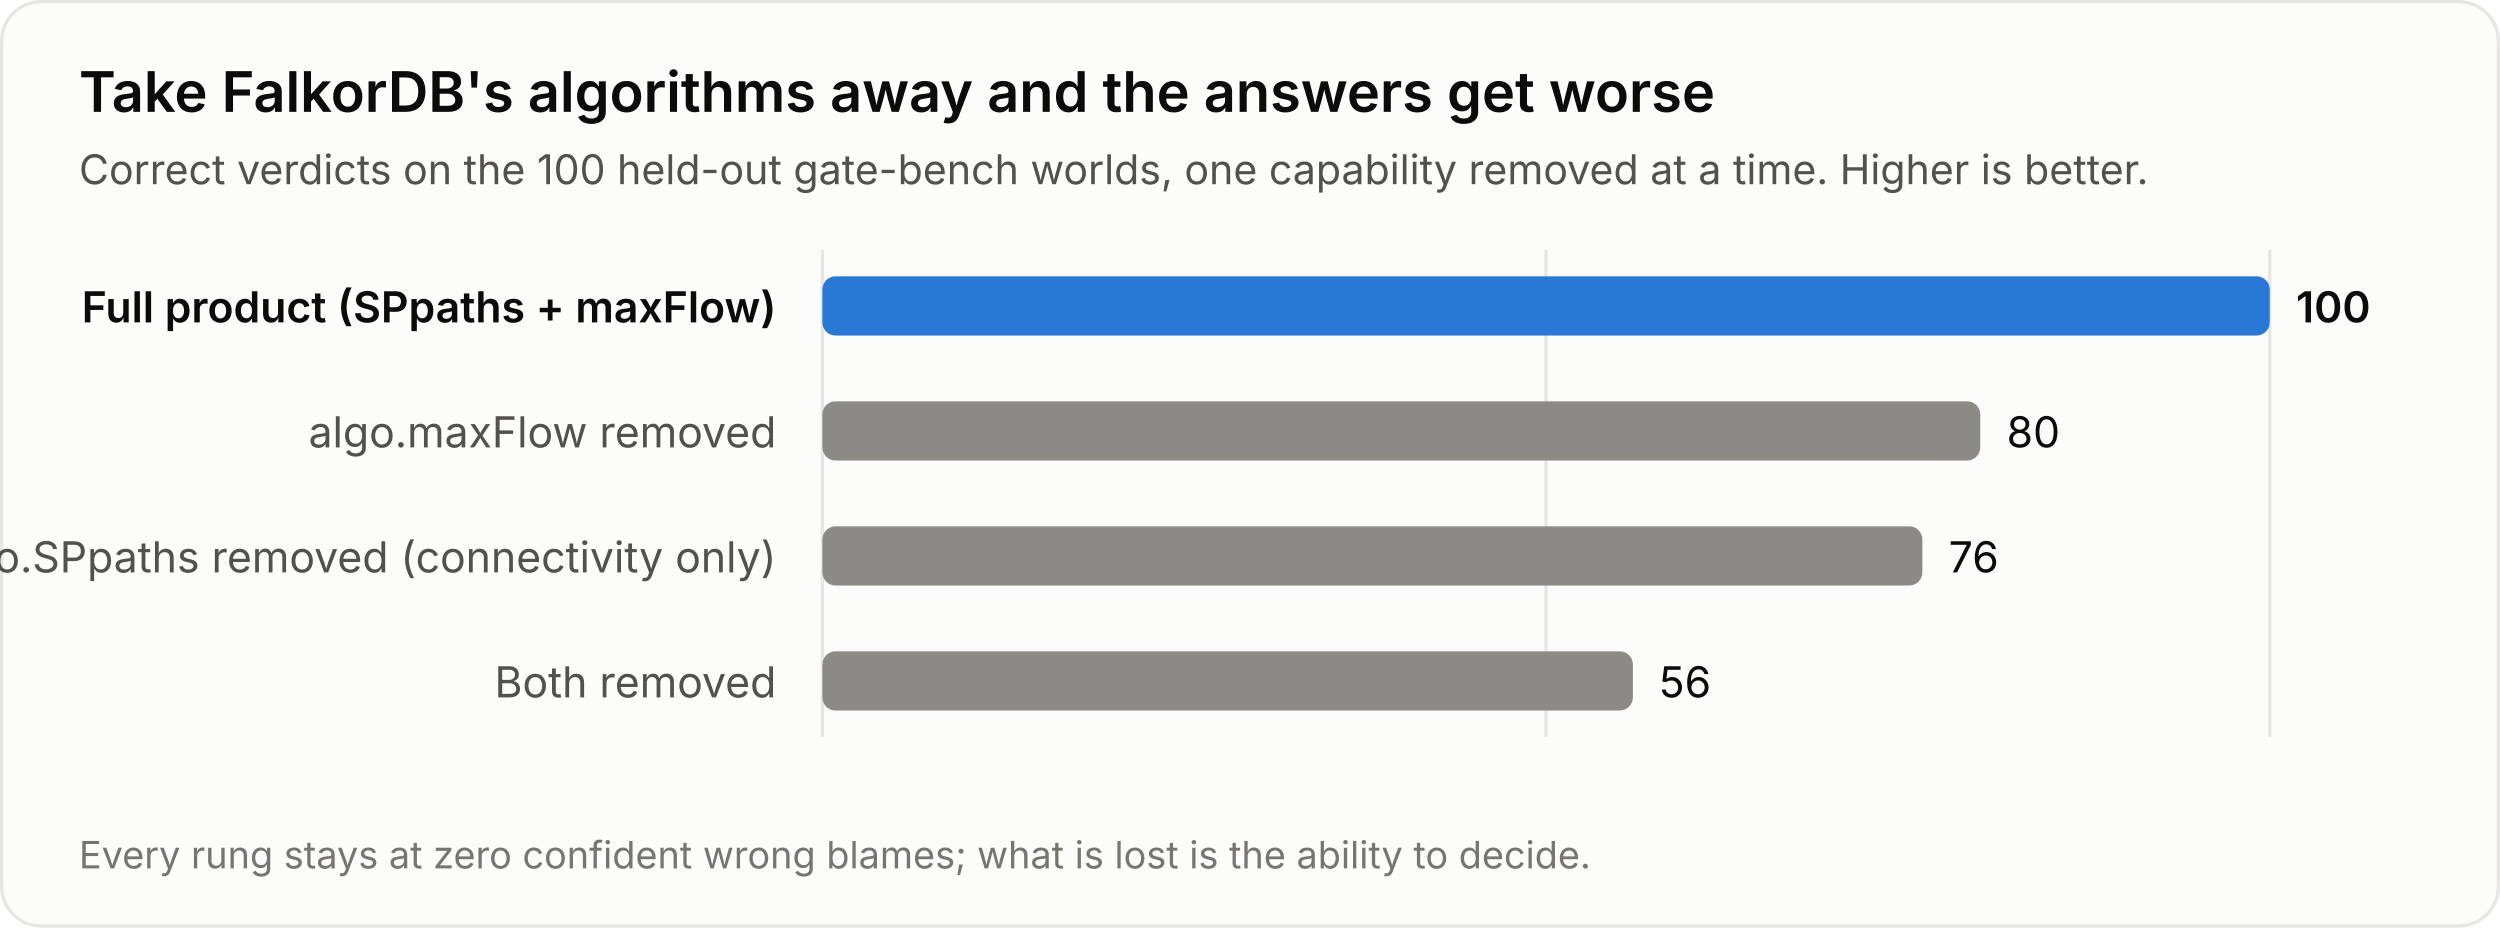
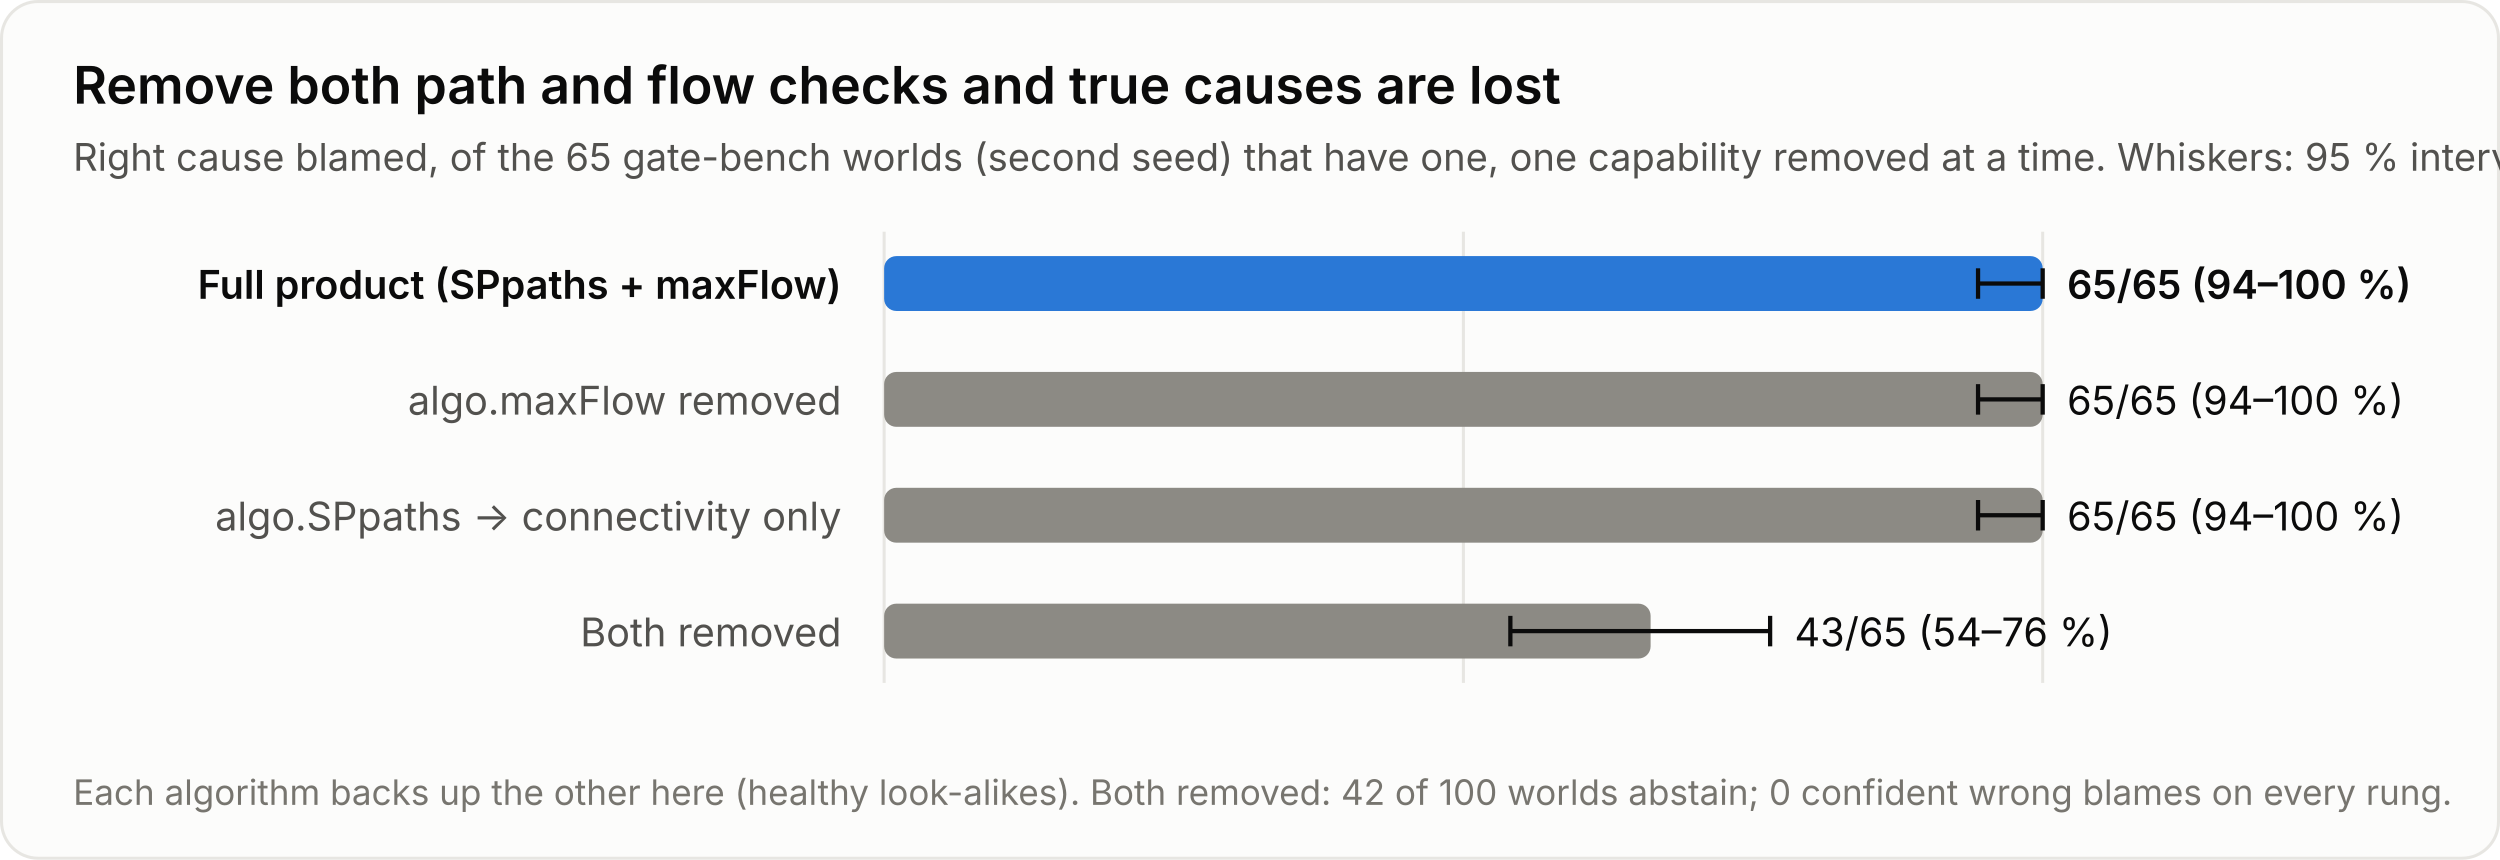
- <svg xmlns="http://www.w3.org/2000/svg" viewBox="0 0 760 282" width="760" height="282" role="img" aria-label="Take FalkorDB's algorithms away and the answers get worse">
-   <rect x="0.5" y="0.5" width="759" height="281" rx="12" fill="#fcfcfb" stroke="#e7e6e2" />
-   <text x="24" y="34" font-family="Inter, -apple-system, 'Segoe UI', Helvetica, Arial, sans-serif" font-size="17" font-weight="600" fill="#0b0b0b">Take FalkorDB's algorithms away and the answers get worse</text>
-   <text x="24" y="56" font-family="Inter, -apple-system, 'Segoe UI', Helvetica, Arial, sans-serif" font-size="12.5" fill="#52514e">Correct verdicts on the 100 held-out gate-bench worlds, one capability removed at a time. Higher is better.</text>
-   <line x1="250.0" y1="76" x2="250.0" y2="224" stroke="#e7e6e2" />
-   <line x1="470.0" y1="76" x2="470.0" y2="224" stroke="#e7e6e2" />
-   <line x1="690.0" y1="76" x2="690.0" y2="224" stroke="#e7e6e2" />
-   <text x="236" y="98" text-anchor="end" font-family="Inter, -apple-system, 'Segoe UI', Helvetica, Arial, sans-serif" font-size="13" font-weight="600" fill="#0b0b0b">Full product (SPpaths + maxFlow)</text>
+ <svg xmlns="http://www.w3.org/2000/svg" viewBox="0 0 820 282" width="820" height="282" role="img" aria-label="Remove both path and flow checks and true causes are lost">
+   <rect x="0.5" y="0.5" width="819" height="281" rx="12" fill="#fcfcfb" stroke="#e7e6e2" />
+   <text x="24" y="34" font-family="Inter, -apple-system, 'Segoe UI', Helvetica, Arial, sans-serif" font-size="17" font-weight="600" fill="#0b0b0b">Remove both path and flow checks and true causes are lost</text>
+   <text x="24" y="56" font-family="Inter, -apple-system, 'Segoe UI', Helvetica, Arial, sans-serif" font-size="12.5" fill="#52514e">Right cause blamed, of the 65 gate-bench worlds (second seed) that have one, one capability removed at a time. Whiskers: 95 % interval.</text>
+   <line x1="290.0" y1="76" x2="290.0" y2="224" stroke="#e7e6e2" />
+   <line x1="480.0" y1="76" x2="480.0" y2="224" stroke="#e7e6e2" />
+   <line x1="670.0" y1="76" x2="670.0" y2="224" stroke="#e7e6e2" />
+   <text x="276" y="98" text-anchor="end" font-family="Inter, -apple-system, 'Segoe UI', Helvetica, Arial, sans-serif" font-size="13" font-weight="600" fill="#0b0b0b">Full product (SPpaths + maxFlow)</text>
  <g>
-     <rect x="250" y="84" width="440.0" height="18" rx="4" fill="#2a78d6" />
+     <rect x="290" y="84" width="380.0" height="18" rx="4" fill="#2a78d6" />
  </g>
-   <text x="698.0" y="98" font-family="Inter, -apple-system, 'Segoe UI', Helvetica, Arial, sans-serif" font-size="13" font-weight="600" fill="#0b0b0b">100</text>
-   <text x="236" y="136" text-anchor="end" font-family="Inter, -apple-system, 'Segoe UI', Helvetica, Arial, sans-serif" font-size="13" font-weight="400" fill="#52514e">algo.maxFlow removed</text>
+   <g stroke="#0b0b0b" stroke-width="1.4">
+     <line x1="648.8" y1="93.0" x2="670.0" y2="93.0" />
+     <line x1="648.8" y1="88.0" x2="648.8" y2="98.0" />
+     <line x1="670.0" y1="88.0" x2="670.0" y2="98.0" />
+   </g>
+   <text x="678.0" y="98" font-family="Inter, -apple-system, 'Segoe UI', Helvetica, Arial, sans-serif" font-size="13" font-weight="600" fill="#0b0b0b">65/65  (94–100 %)</text>
+   <text x="276" y="136" text-anchor="end" font-family="Inter, -apple-system, 'Segoe UI', Helvetica, Arial, sans-serif" font-size="13" font-weight="400" fill="#52514e">algo.maxFlow removed</text>
  <g>
-     <rect x="250" y="122" width="352.0" height="18" rx="4" fill="#8c8a84" />
+     <rect x="290" y="122" width="380.0" height="18" rx="4" fill="#8c8a84" />
  </g>
-   <text x="610.0" y="136" font-family="Inter, -apple-system, 'Segoe UI', Helvetica, Arial, sans-serif" font-size="13" font-weight="400" fill="#0b0b0b">80</text>
-   <text x="236" y="174" text-anchor="end" font-family="Inter, -apple-system, 'Segoe UI', Helvetica, Arial, sans-serif" font-size="13" font-weight="400" fill="#52514e">algo.SPpaths removed (connectivity only)</text>
+   <g stroke="#0b0b0b" stroke-width="1.4">
+     <line x1="648.8" y1="131.0" x2="670.0" y2="131.0" />
+     <line x1="648.8" y1="126.0" x2="648.8" y2="136.0" />
+     <line x1="670.0" y1="126.0" x2="670.0" y2="136.0" />
+   </g>
+   <text x="678.0" y="136" font-family="Inter, -apple-system, 'Segoe UI', Helvetica, Arial, sans-serif" font-size="13" font-weight="400" fill="#0b0b0b">65/65  (94–100 %)</text>
+   <text x="276" y="174" text-anchor="end" font-family="Inter, -apple-system, 'Segoe UI', Helvetica, Arial, sans-serif" font-size="13" font-weight="400" fill="#52514e">algo.SPpaths → connectivity only</text>
  <g>
-     <rect x="250" y="160" width="334.4" height="18" rx="4" fill="#8c8a84" />
+     <rect x="290" y="160" width="380.0" height="18" rx="4" fill="#8c8a84" />
  </g>
-   <text x="592.4" y="174" font-family="Inter, -apple-system, 'Segoe UI', Helvetica, Arial, sans-serif" font-size="13" font-weight="400" fill="#0b0b0b">76</text>
-   <text x="236" y="212" text-anchor="end" font-family="Inter, -apple-system, 'Segoe UI', Helvetica, Arial, sans-serif" font-size="13" font-weight="400" fill="#52514e">Both removed</text>
+   <g stroke="#0b0b0b" stroke-width="1.4">
+     <line x1="648.8" y1="169.0" x2="670.0" y2="169.0" />
+     <line x1="648.8" y1="164.0" x2="648.8" y2="174.0" />
+     <line x1="670.0" y1="164.0" x2="670.0" y2="174.0" />
+   </g>
+   <text x="678.0" y="174" font-family="Inter, -apple-system, 'Segoe UI', Helvetica, Arial, sans-serif" font-size="13" font-weight="400" fill="#0b0b0b">65/65  (94–100 %)</text>
+   <text x="276" y="212" text-anchor="end" font-family="Inter, -apple-system, 'Segoe UI', Helvetica, Arial, sans-serif" font-size="13" font-weight="400" fill="#52514e">Both removed</text>
  <g>
-     <rect x="250" y="198" width="246.4" height="18" rx="4" fill="#8c8a84" />
+     <rect x="290" y="198" width="251.4" height="18" rx="4" fill="#8c8a84" />
  </g>
-   <text x="504.4" y="212" font-family="Inter, -apple-system, 'Segoe UI', Helvetica, Arial, sans-serif" font-size="13" font-weight="400" fill="#0b0b0b">56</text>
-   <text x="24" y="264" font-family="Inter, -apple-system, 'Segoe UI', Helvetica, Arial, sans-serif" font-size="11.5" fill="#77756f">Every rung stays at zero confident wrong blames; what is lost is the ability to decide.</text>
+   <g stroke="#0b0b0b" stroke-width="1.4">
+     <line x1="495.4" y1="207.0" x2="580.6" y2="207.0" />
+     <line x1="495.4" y1="202.0" x2="495.4" y2="212.0" />
+     <line x1="580.6" y1="202.0" x2="580.6" y2="212.0" />
+   </g>
+   <text x="588.6" y="212" font-family="Inter, -apple-system, 'Segoe UI', Helvetica, Arial, sans-serif" font-size="13" font-weight="400" fill="#0b0b0b">43/65  (54–76 %)</text>
+   <text x="24" y="264" font-family="Inter, -apple-system, 'Segoe UI', Helvetica, Arial, sans-serif" font-size="11.5" fill="#77756f">Each algorithm backs up the other here (healthy look-alikes). Both removed: 42 of 100 worlds abstain; 0 confident wrong blames on every rung.</text>
</svg>
